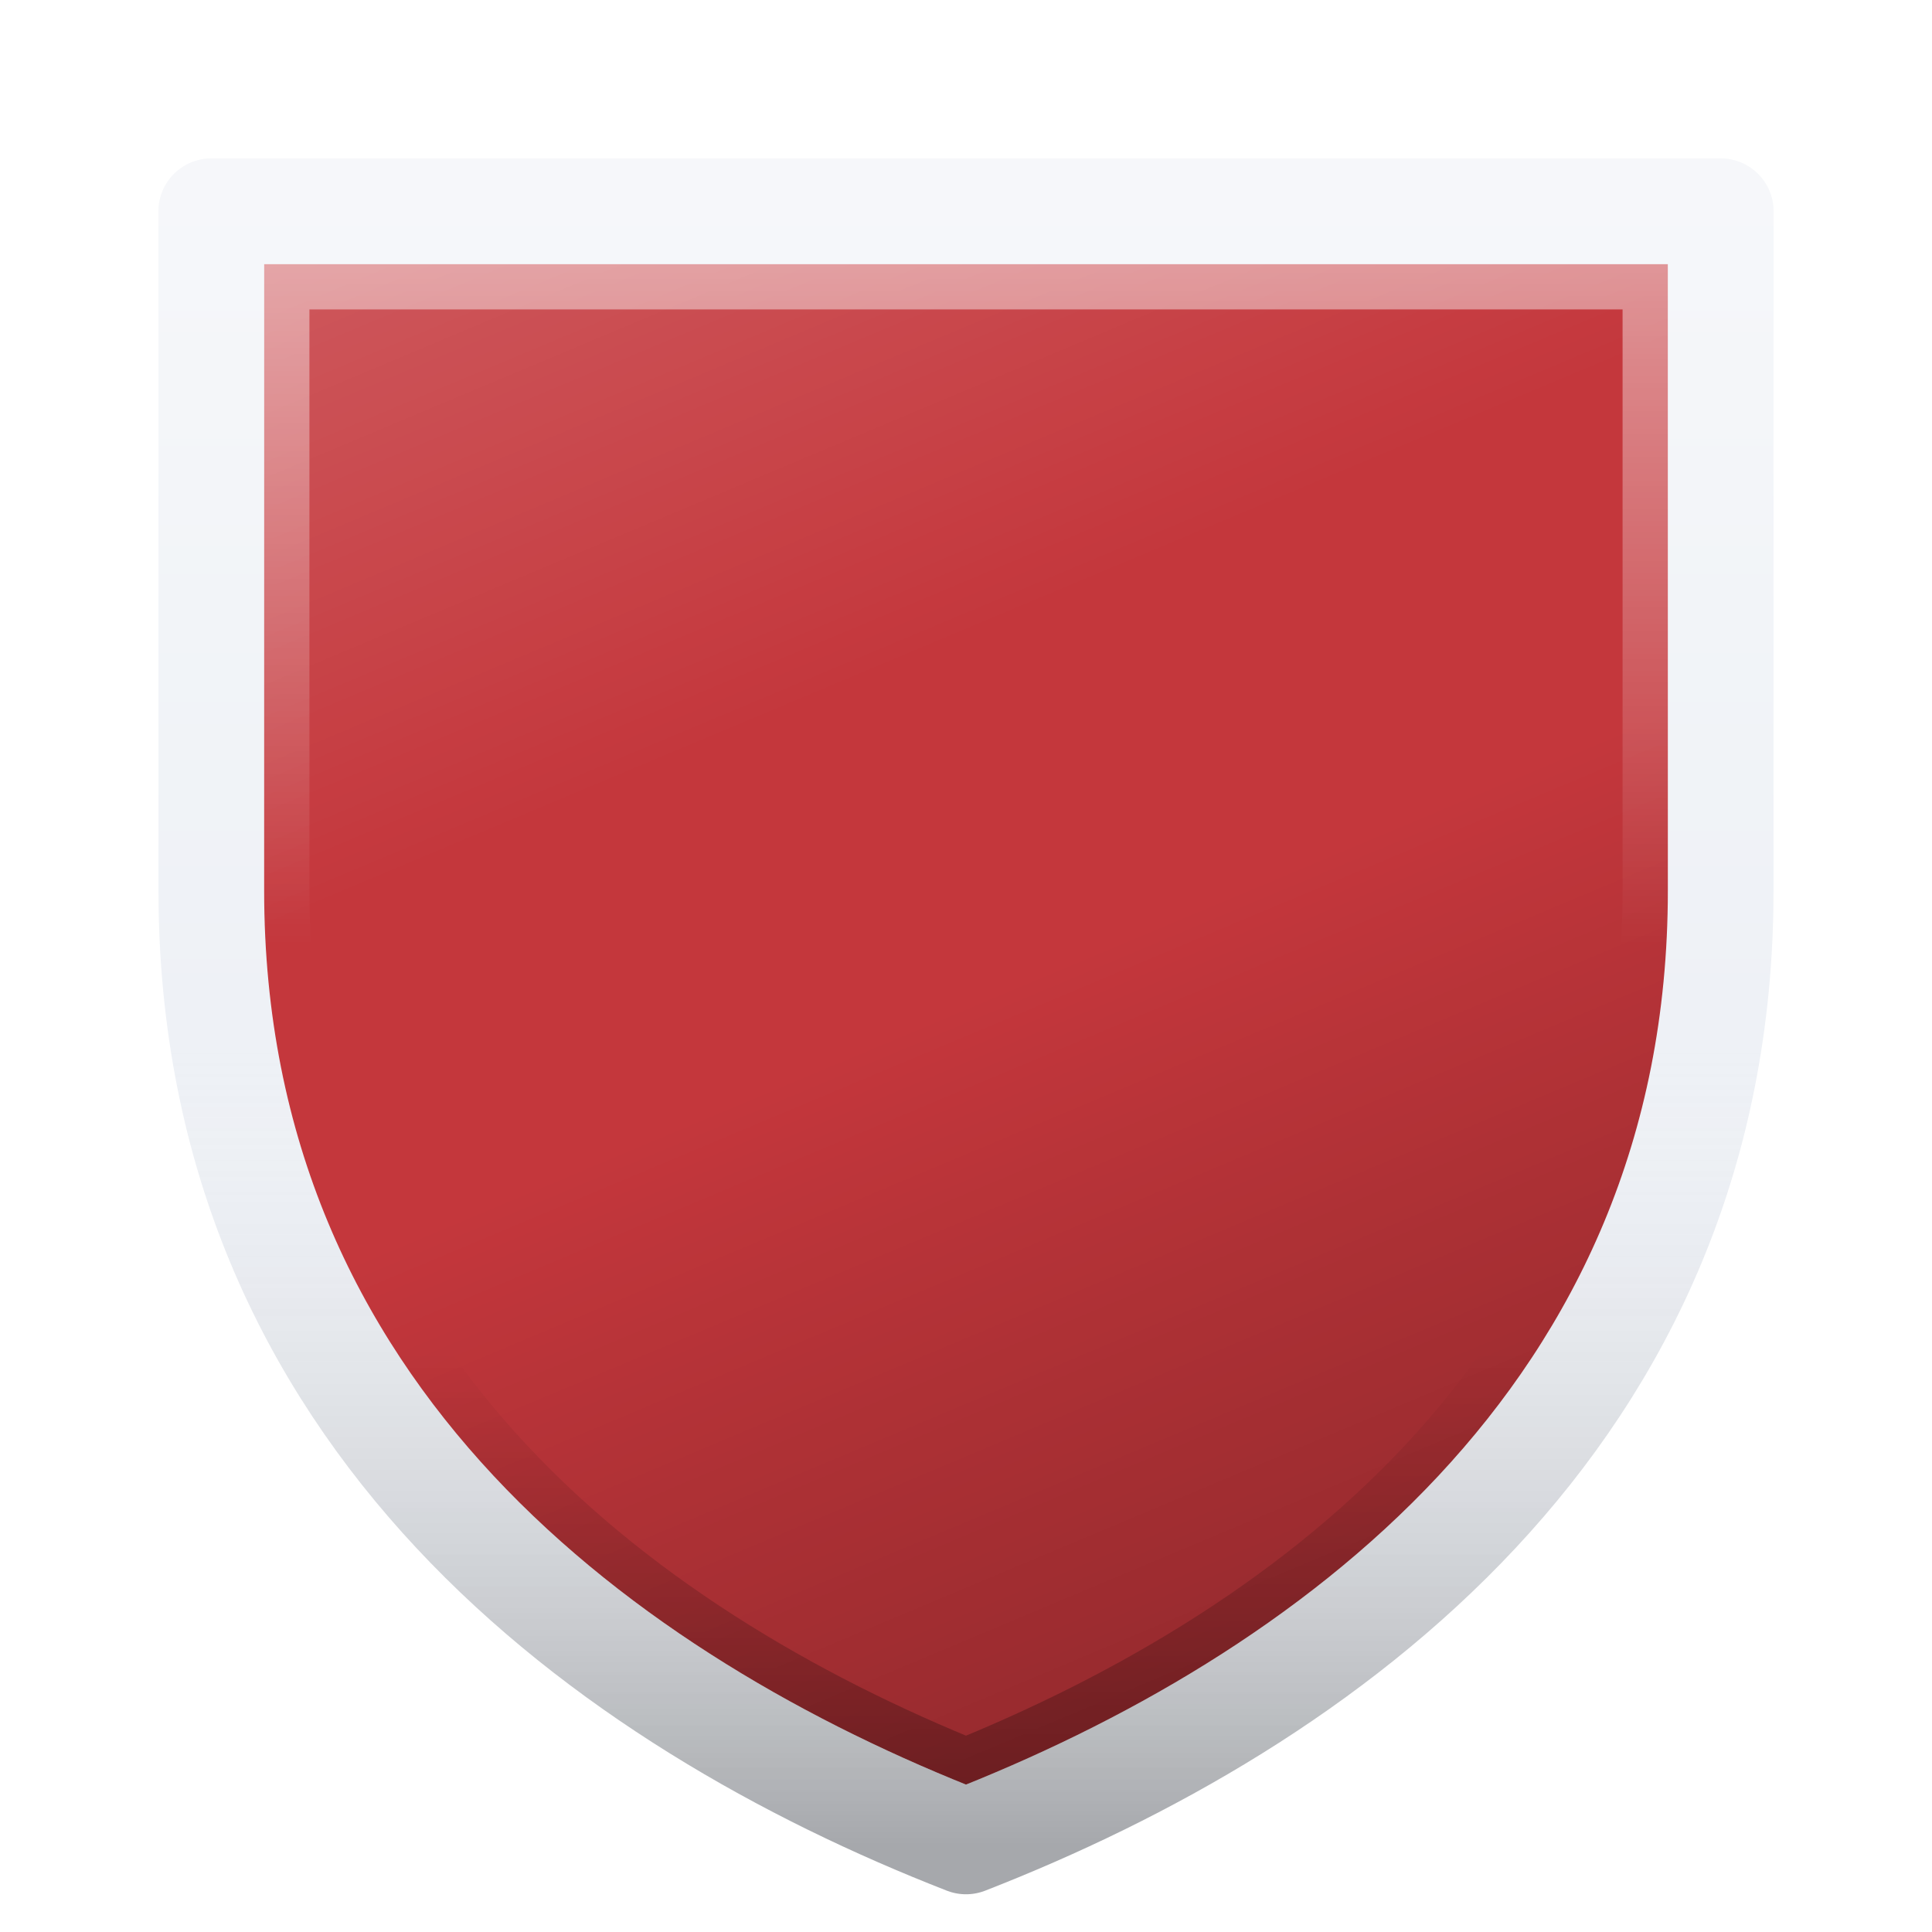
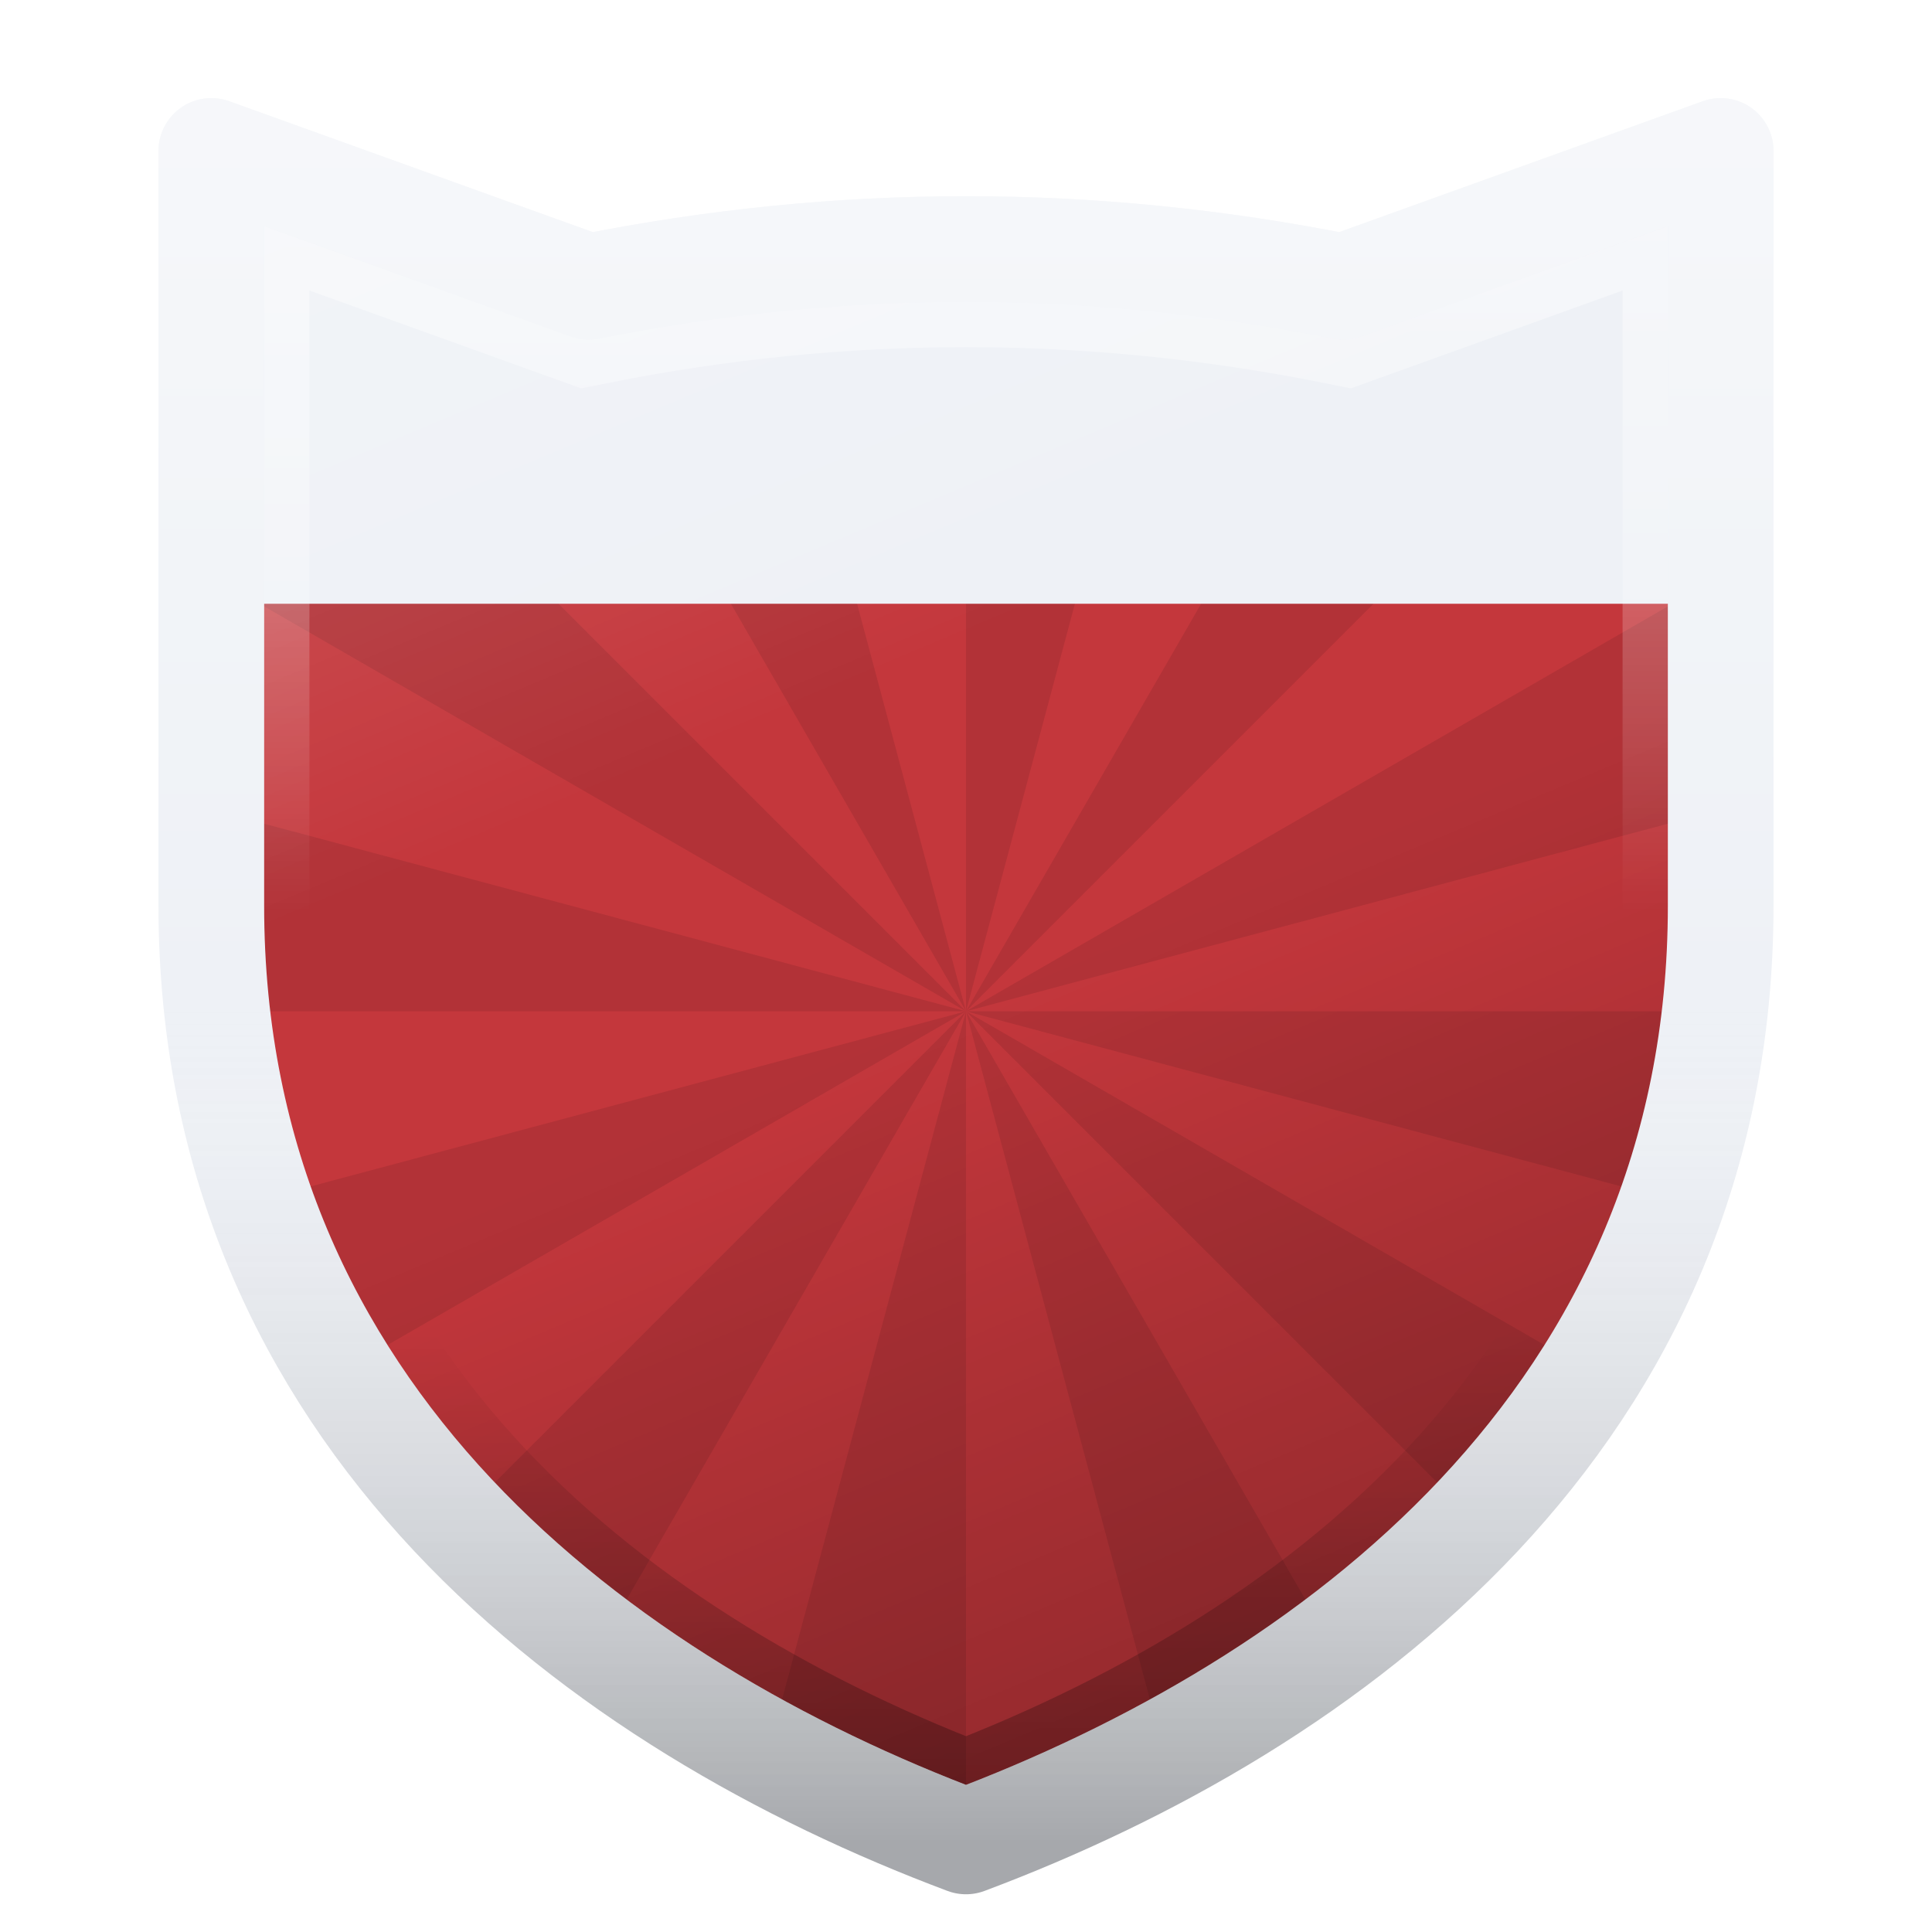
<svg xmlns="http://www.w3.org/2000/svg" viewBox="0 0 64 64" width="64" height="64">
  <defs>
    <clipPath id="c">
-       <path d="M7 7h50v22.5c0 17.5-13.2 26.9-25 31.5C20.2 56.4 7 47 7 29.5Z" />
+       <path d="M7 5l12.5 4.5Q32 7 44.5 9.5L57 5v25c0 17-13 26.5-25 31C20 56.5 7 47 7 30Z" />
    </clipPath>
    <linearGradient id="s" x1="0" y1="0" x2="0.42" y2="1">
      <stop offset="0" stop-color="#fff" stop-opacity="0.26" />
      <stop offset="0.46" stop-color="#fff" stop-opacity="0" />
      <stop offset="0.62" stop-color="#000" stop-opacity="0" />
      <stop offset="1" stop-color="#000" stop-opacity="0.26" />
    </linearGradient>
    <linearGradient id="b" x1="0" y1="0" x2="0" y2="1">
      <stop offset="0" stop-color="#fff" stop-opacity="0.5" />
      <stop offset="0.45" stop-color="#fff" stop-opacity="0" />
      <stop offset="0.7" stop-color="#000" stop-opacity="0" />
      <stop offset="1" stop-color="#000" stop-opacity="0.32" />
    </linearGradient>
    <linearGradient id="r" x1="0" y1="0" x2="0" y2="1">
      <stop offset="0" stop-color="#fff" stop-opacity="0.45" />
      <stop offset="0.5" stop-color="#fff" stop-opacity="0" />
      <stop offset="1" stop-color="#000" stop-opacity="0.3" />
    </linearGradient>
  </defs>
  <g clip-path="url(#c)">
    <rect width="64" height="64" fill="#c4373c" />
+     <path d="M32 33.5L80.0 33.5L78.4 45.9ZM32 33.5L73.6 57.5L65.9 67.4ZM32 33.5L56.0 75.1L44.4 79.9ZM32 33.5L32.0 81.5L19.6 79.9ZM32 33.5L8.0 75.1L-1.9 67.4ZM32 33.5L-9.6 57.5L-14.4 45.9ZM32 33.5L-16.0 33.5L-14.4 21.1ZM32 33.5L-9.6 9.5L-1.9 -0.4ZM32 33.5L8.0 -8.1L19.6 -12.9ZM32 33.5L32.0 -14.5L44.4 -12.9ZM32 33.5L56.0 -8.1L65.9 -0.4ZM32 33.5L73.6 9.5L78.4 21.1Z" fill="#000" fill-opacity="0.09" />
+     <rect x="0" y="0" width="64" height="20" fill="#eef1f6" />
    <rect width="64" height="64" fill="url(#s)" />
-     <path d="M7 7h50v22.5c0 17.5-13.2 26.9-25 31.5C20.2 56.4 7 47 7 29.5Z" fill="none" stroke="url(#b)" stroke-width="6.5" />
+     <path d="M7 5l12.5 4.5Q32 7 44.5 9.5L57 5v25c0 17-13 26.5-25 31C20 56.5 7 47 7 30Z" fill="none" stroke="url(#b)" stroke-width="6.5" />
  </g>
-   <path d="M7 7h50v22.5c0 17.5-13.2 26.9-25 31.5C20.2 56.4 7 47 7 29.5Z" fill="none" stroke="#eef1f6" stroke-width="3.5" stroke-linejoin="round" />
-   <path d="M7 7h50v22.5c0 17.5-13.2 26.9-25 31.5C20.2 56.4 7 47 7 29.5Z" fill="none" stroke="url(#r)" stroke-width="3.5" stroke-linejoin="round" />
+   <path d="M7 5l12.5 4.5Q32 7 44.5 9.5L57 5v25c0 17-13 26.5-25 31C20 56.5 7 47 7 30Z" fill="none" stroke="#eef1f6" stroke-width="3.5" stroke-linejoin="round" />
+   <path d="M7 5l12.5 4.5Q32 7 44.5 9.5L57 5v25c0 17-13 26.5-25 31C20 56.5 7 47 7 30Z" fill="none" stroke="url(#r)" stroke-width="3.5" stroke-linejoin="round" />
</svg>
